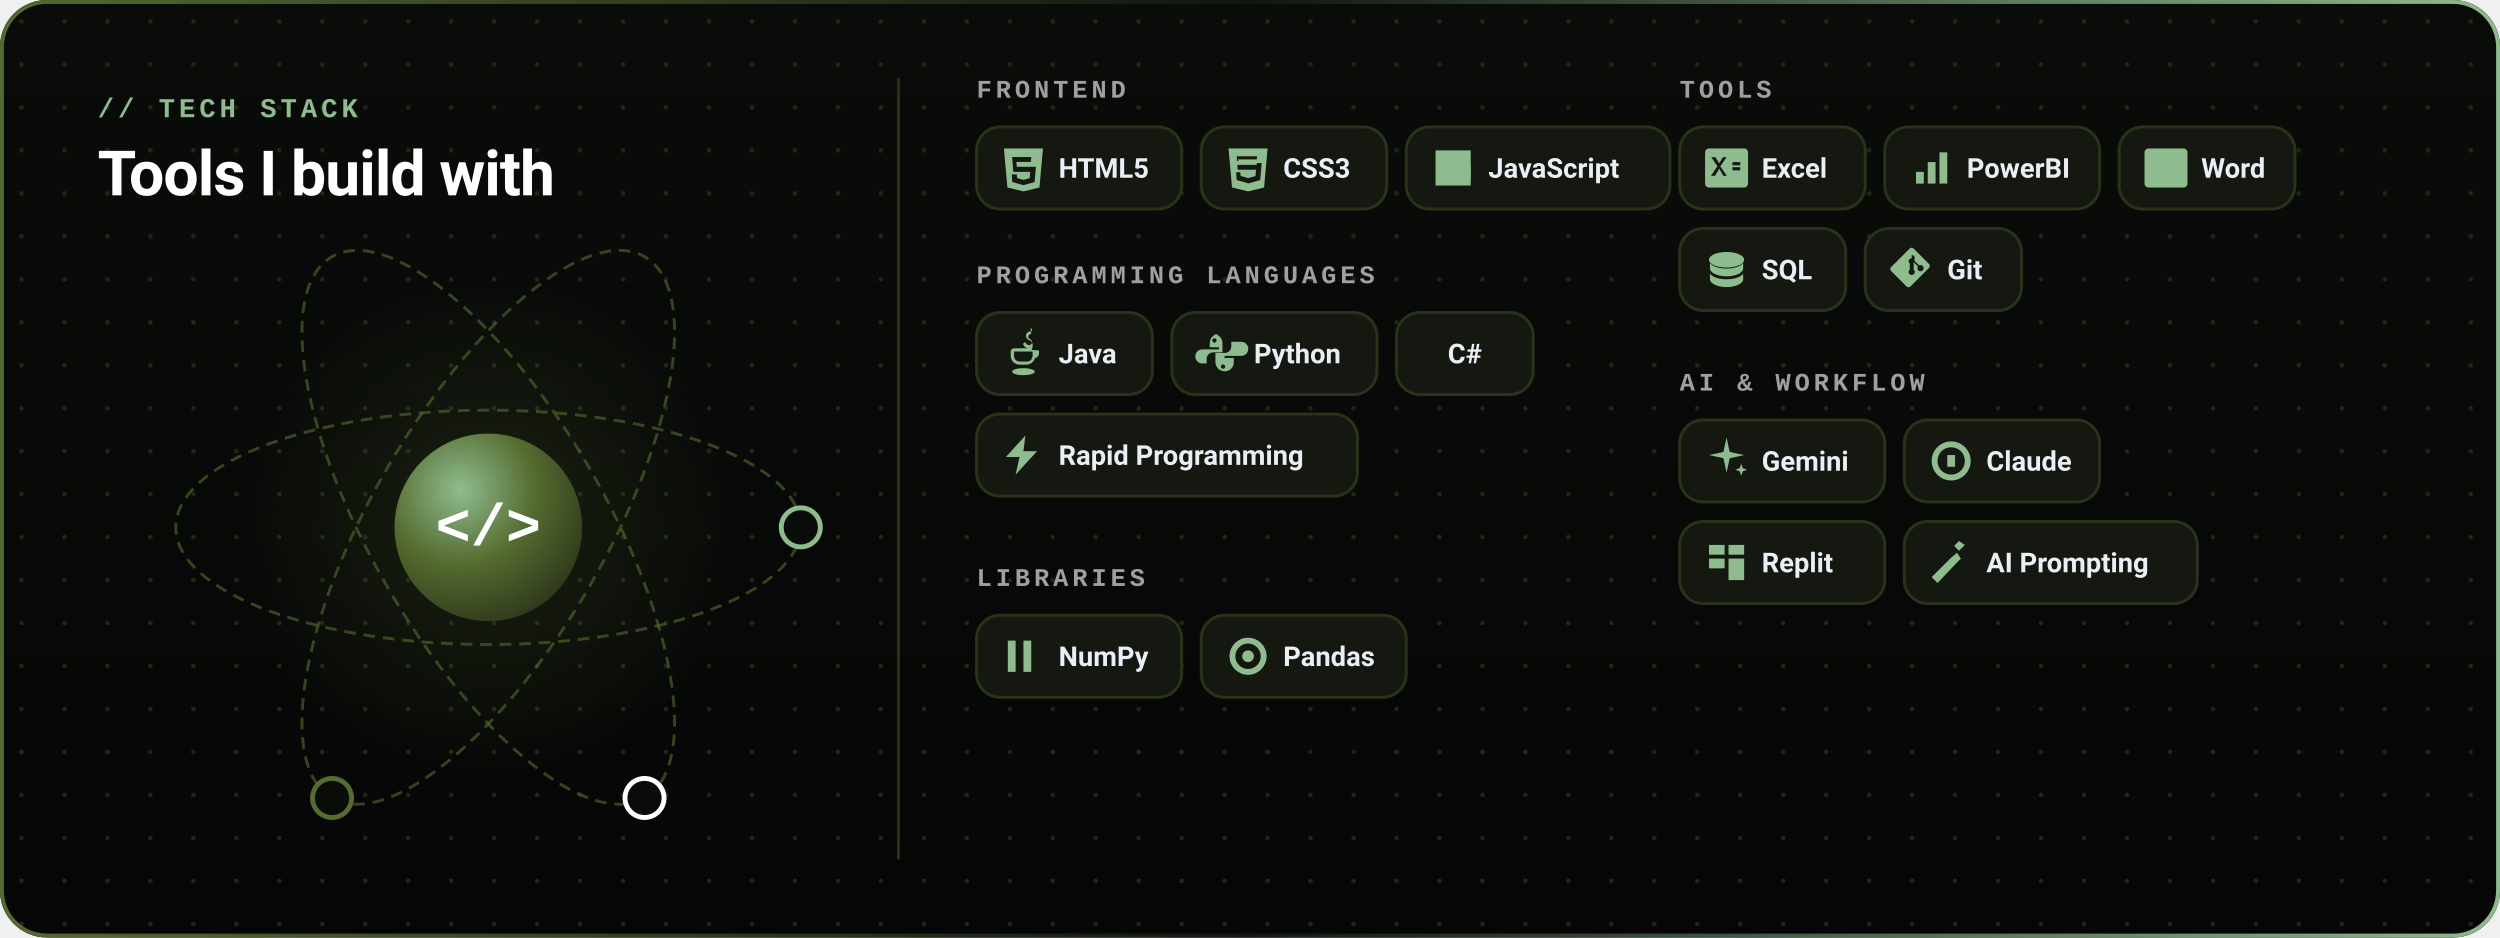
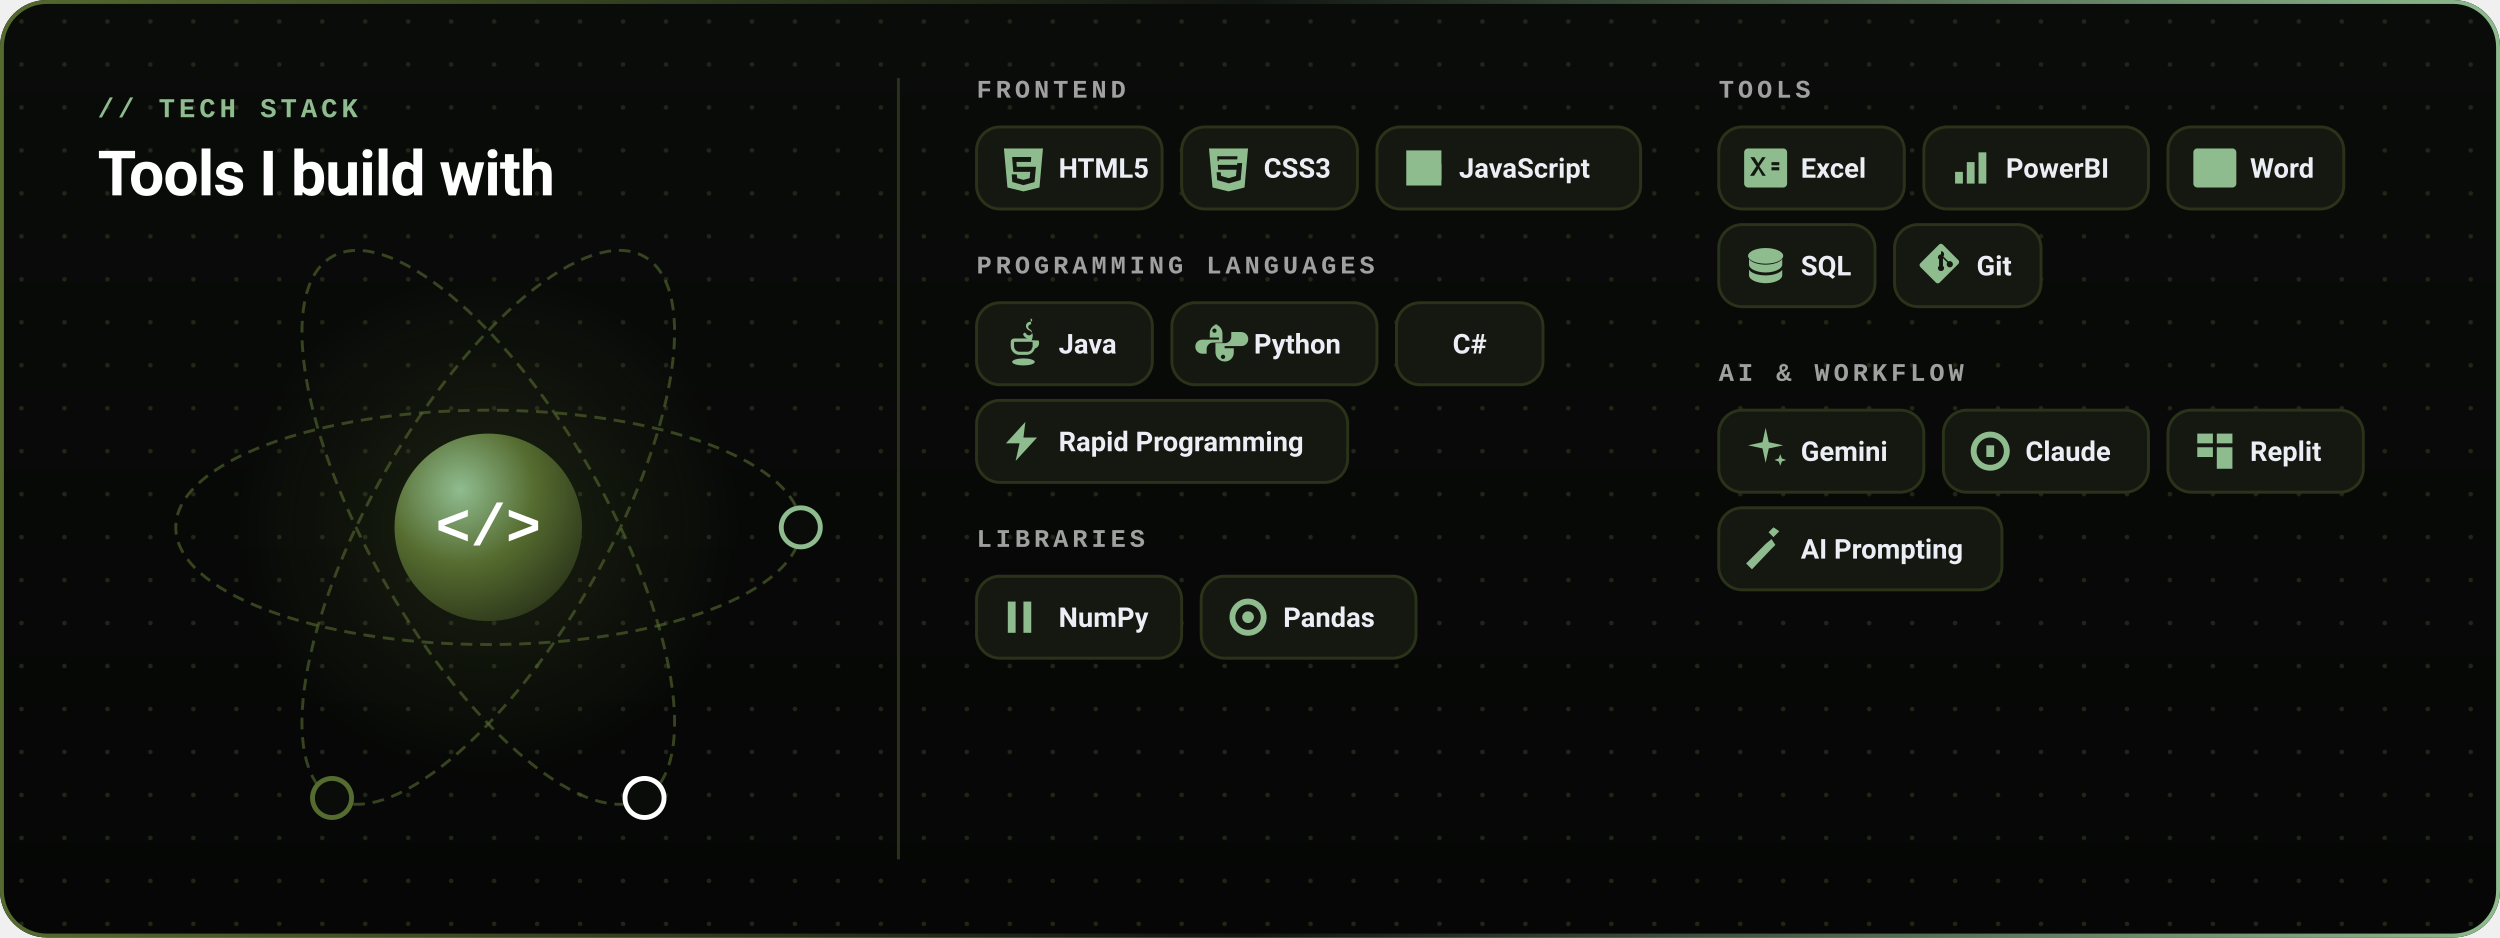
<svg xmlns="http://www.w3.org/2000/svg" viewBox="0 0 1280 480" width="1280" height="480" role="img" aria-label="Mohd Aquib Tech Stack">
  <defs>
    <style>
    text { font-family: system-ui, -apple-system, 'Segoe UI', Roboto, Helvetica, Arial, sans-serif; }
    .mono { font-family: 'Courier New', Consolas, Monaco, monospace; font-weight: bold; }
    
    @keyframes fadeUp { from { opacity: 0; transform: translateY(14px); } to { opacity: 1; transform: translateY(0); } }
    @keyframes breathe { 0%, 100% { transform: scale(1); } 50% { transform: scale(1.05); } }
    
    .fu { animation: fadeUp 0.8s cubic-bezier(.2,.8,.2,1) both; }
    .chip { animation: fadeUp 0.6s cubic-bezier(.2,.8,.2,1) both; }
    .core { transform-box: fill-box; transform-origin: center; animation: breathe 4s ease-in-out infinite; }
    
    .chip-bg { fill: #141810; stroke: #2a3319; stroke-width: 1.5; transition: stroke 0.3s ease; }
    .cat-title { font-size: 13px; fill: #a0a0a0; letter-spacing: 2px; }
    .chip-text { font-size: 14px; fill: #eceef6; font-weight: 600; }
    .icon-color { fill: #8FBC8F; }
</style>
    <linearGradient id="bg" x1="0" y1="0" x2="0" y2="1">
      <stop offset="0" stop-color="#0a0c0a" />
      <stop offset="1" stop-color="#050605" />
    </linearGradient>
    <linearGradient id="borderGrad" x1="0" y1="0" x2="1" y2="0">
      <stop offset="0" stop-color="#556B2F" />
      <stop offset=".5" stop-color="#111611" />
      <stop offset="1" stop-color="#8FBC8F" />
    </linearGradient>
    <radialGradient id="coreG" cx=".35" cy=".3" r=".8">
      <stop offset="0" stop-color="#8FBC8F" />
      <stop offset=".5" stop-color="#556B2F" />
      <stop offset="1" stop-color="#2a3319" />
    </radialGradient>
    <radialGradient id="halo">
      <stop offset="0" stop-color="#556B2F" stop-opacity=".25" />
      <stop offset="1" stop-color="#556B2F" stop-opacity="0" />
    </radialGradient>
    <pattern id="dots" width="22" height="22" patternUnits="userSpaceOnUse">
      <circle cx="11" cy="11" r="1.2" fill="#1f2617" />
    </pattern>
  </defs>
  <rect width="1280" height="480" rx="24" fill="url(#bg)" />
  <rect width="1280" height="480" rx="24" fill="url(#dots)" />
  <rect x="1" y="1" width="1278" height="478" rx="23" fill="none" stroke="url(#borderGrad)" stroke-width="2" />
  <g class="fu" style="animation-delay:.1s">
    <text class="mono" x="50" y="60" font-size="14" fill="#8FBC8F" letter-spacing="2">// TECH STACK</text>
    <text x="50" y="100" font-size="32" font-weight="bold" fill="#ffffff" letter-spacing="-0.5">Tools I build with</text>
  </g>
  <line x1="460" y1="40" x2="460" y2="440" stroke="#2a3319" stroke-width="1.5" />
  <g transform="translate(250, 270)">
    <circle r="130" fill="url(#halo)" />
    <ellipse rx="160" ry="60" fill="none" stroke="#556B2F" stroke-width="1.5" stroke-dasharray="6 4" opacity="0.6" />
    <ellipse rx="160" ry="60" fill="none" stroke="#556B2F" stroke-width="1.5" stroke-dasharray="6 4" opacity="0.6" transform="rotate(60)" />
    <ellipse rx="160" ry="60" fill="none" stroke="#556B2F" stroke-width="1.5" stroke-dasharray="6 4" opacity="0.6" transform="rotate(120)" />
    <g>
      <animateTransform attributeName="transform" type="rotate" from="0" to="360" dur="8s" repeatCount="indefinite" />
      <circle cx="160" cy="0" r="10" fill="#0a0c0a" stroke="#8FBC8F" stroke-width="2.5" />
    </g>
    <g transform="rotate(60)">
      <g>
        <animateTransform attributeName="transform" type="rotate" from="360" to="0" dur="10s" repeatCount="indefinite" />
        <circle cx="160" cy="0" r="10" fill="#0a0c0a" stroke="#ffffff" stroke-width="2.5" />
      </g>
    </g>
    <g transform="rotate(120)">
      <g>
        <animateTransform attributeName="transform" type="rotate" from="0" to="360" dur="12s" repeatCount="indefinite" />
        <circle cx="160" cy="0" r="10" fill="#0a0c0a" stroke="#556B2F" stroke-width="2.5" />
      </g>
    </g>
    <g class="core">
      <circle r="48" fill="url(#coreG)" />
      <text y="9" font-size="30" font-weight="bold" fill="#ffffff" text-anchor="middle" class="mono">&lt;/&gt;</text>
    </g>
  </g>
  <g transform="translate(500, 0)">
    <text y="50" class="mono cat-title" style="animation-delay: 0.3s">FRONTEND</text>
-     <g class="chip" style="animation-delay: 0.4s" transform="translate(0, 65)">
-       <rect width="105" height="42" rx="12" class="chip-bg" />
-       <g transform="translate(12, 9)">
-         <path class="icon-color" d="M2 2h20l-1.8 20L12 24l-8.2-2L2 2zm6.6 9.4l-.2-2.5h7.4l.2-2.5H6.2l.6 7.6h8.7l-.3 3.2-3.2.9-3.2-.9-.2-1.9H6l.3 3.9 5.7 1.6 5.7-1.6.7-7.8H8.6z" />
-       </g>
-       <text x="42" y="26" class="chip-text">HTML5</text>
-     </g>
-     <g class="chip" style="animation-delay: 0.5s" transform="translate(115, 65)">
-       <rect width="95" height="42" rx="12" class="chip-bg" />
-       <g transform="translate(12, 9)">
-         <path class="icon-color" d="M2 2h20l-1.8 20L12 24l-8.2-2L2 2zm14.4 6.5l.2-2.5H6.2l.2 2.5h10.2l-.2 1.9H6.5l.2 2.5h9.4l-.3 3.2-3.8 1.1-3.8-1.1-.2-1.9H5.9l.3 4 6 1.7 6-1.7.8-8.7H7.1l-.2-1.9h10.9z" />
-       </g>
-       <text x="42" y="26" class="chip-text">CSS3</text>
-     </g>
-     <g class="chip" style="animation-delay: 0.6s" transform="translate(220, 65)">
-       <rect width="135" height="42" rx="12" class="chip-bg" />
-       <g transform="translate(12, 9)">
-         <path class="icon-color" d="M3 3h18v18H3V3zm10 13.5c0 1.5-1 2.5-2.5 2.5-1.2 0-2.2-.8-2.5-1.8l1.5-1c.2.5.5.9 1 .9.4 0 .7-.2.7-.6 0-.4-.3-.6-1.1-.9-1.2-.4-2-.9-2-2.1 0-1.1.9-2.1 2.2-2.1 1.2 0 2 .7 2.3 1.5l-1.4 1c-.1-.4-.4-.7-.8-.7-.4 0-.6.2-.6.5 0 .3.2.5 1 .8 1.3.5 2.2 1.2 2.2 2.5zm5.5 2.2c-1 .6-2.2.4-2.8-.5V10h1.8v5.5c0 .6.3 1 .8 1 .4 0 .8-.2 1-.5V10h1.8v8.2z" />
-       </g>
-       <text x="42" y="26" class="chip-text">JavaScript</text>
-     </g>
-     <text y="145" class="mono cat-title" style="animation-delay: 0.7s">PROGRAMMING LANGUAGES</text>
-     <g class="chip" style="animation-delay: 0.8s" transform="translate(0, 160)">
-       <rect width="90" height="42" rx="12" class="chip-bg" />
-       <g transform="translate(12, 9)">
-         <path class="icon-color" d="M16 2c-.6 0-1.2.4-1.5 1-.2.6.2 1.3.8 1.6.8.3 1.2 1.1 1.1 1.9-.2.8-1 1.3-1.8 1.2-.5-.1-1-.4-1.2-.8-.2-.4-.6-.7-1-.5-.4.2-.6.7-.5 1 .4 1 1.3 1.7 2.3 1.9h-6.8C6.3 9.3 5.5 10 5.5 11v2.2c0 2.5 2 4.5 4.5 4.5h3.5c2.5 0 4.5-2 4.5-4.5V11c0-.5-.4-.8-.8-.8h-1c.3-.6.5-1.1.5-1.8.3-1.3-.4-2.7-1.7-3.2-1.3-.5-2-1.8-1.6-3 .3-.9 1.1-1.5 2.2-1.5.5 0 .9-.4.9-.8s-.4-.8-.9-.8zm-4 17.5c-3.2 0-5.8.8-5.8 1.8s2.6 1.8 5.8 1.8 5.8-.8 5.8-1.8-2.6-1.8-5.8-1.8zM7.2 11h9.2c.2 0 .3.1.3.3v2c0 1.5-1.2 2.8-2.8 2.8H10c-1.5 0-2.8-1.2-2.8-2.8v-2c0-.2.1-.3.3-.3zm10 .2v1c0 .9-.5 1.8-1.2 2.3h1.2c1.5 0 2.8-1.2 2.8-2.8v-.8c0-.3-.3-.6-.6-.6h-2.2z" />
-       </g>
-       <text x="42" y="26" class="chip-text">Java</text>
-     </g>
-     <g class="chip" style="animation-delay: 0.9s" transform="translate(100, 160)">
-       <rect width="105" height="42" rx="12" class="chip-bg" />
-       <g transform="translate(12, 9)">
-         <path class="icon-color" d="M12 2c-2.6 0-4.6 2-4.6 4.6v2.2h4.7v1.1H3.6C1.6 9.9 0 11.4 0 13.5c0 2 1.6 3.6 3.6 3.6h2.2v-2.4c0-1.8 1.5-3.3 3.3-3.3h4.8V6.8c0-2.7-2.1-4.8-4.5-4.8zM9.8 4.2c.6 0 1.1.5 1.1 1.1s-.5 1.1-1.1 1.1-1.1-.5-1.1-1.1.5-1.1 1.1-1.1zm8.6 1.8v2.4c0 1.8-1.5 3.3-3.3 3.3H10.3v4.6c0 2.7 2.1 4.8 4.8 4.8 2.6 0 4.6-2 4.6-4.6v-2.2h-4.7v-1.1h8.5c2 0 3.6-1.5 3.6-3.6 0-2-1.6-3.6-3.6-3.6h-2.2zM14.2 17.6c.6 0 1.1.5 1.1 1.1s-.5 1.1-1.1 1.1-1.1-.5-1.1-1.1.5-1.1 1.1-1.1z" />
-       </g>
-       <text x="42" y="26" class="chip-text">Python</text>
-     </g>
-     <g class="chip" style="animation-delay: 1.0s" transform="translate(215, 160)">
-       <rect width="70" height="42" rx="12" class="chip-bg" />
-       <text x="35" y="26" class="chip-text" text-anchor="middle">C#</text>
-     </g>
-     <g class="chip" style="animation-delay: 1.1s" transform="translate(0, 212)">
-       <rect width="195" height="42" rx="12" class="chip-bg" />
-       <g transform="translate(12, 9)">
-         <path class="icon-color" d="M13 2L3 13h7l-2 9 11-12h-7z" />
-       </g>
-       <text x="42" y="26" class="chip-text">Rapid Programming</text>
-     </g>
-     <text y="300" class="mono cat-title" style="animation-delay: 1.2s">LIBRARIES</text>
-     <g class="chip" style="animation-delay: 1.3s" transform="translate(0, 315)">
-       <rect width="105" height="42" rx="12" class="chip-bg" />
-       <g transform="translate(12, 9)">
-         <path class="icon-color" d="M4 4h4v16H4zm8 0h4v16h-4z" />
-       </g>
-       <text x="42" y="26" class="chip-text">NumPy</text>
-     </g>
-     <g class="chip" style="animation-delay: 1.4s" transform="translate(115, 315)">
-       <rect width="105" height="42" rx="12" class="chip-bg" />
-       <g transform="translate(12, 9)">
-         <circle cx="12" cy="12" r="8" fill="none" stroke="#8FBC8F" stroke-width="3" />
-         <circle cx="12" cy="12" r="3" fill="#8FBC8F" />
-       </g>
-       <text x="42" y="26" class="chip-text">Pandas</text>
-     </g>
-   </g>
-   <g transform="translate(860, 0)">
+     <g transform="translate(0, 65)">
+       <g class="chip" style="animation-delay: 0.4s">
+         <rect width="95" height="42" rx="12" class="chip-bg" />
+         <g transform="translate(12, 9)">
+           <path class="icon-color" d="M2 2h20l-1.8 20L12 24l-8.2-2L2 2zm6.6 9.4l-.2-2.5h7.4l.2-2.5H6.2l.6 7.6h8.7l-.3 3.2-3.2.9-3.2-.9-.2-1.9H6l.3 3.9 5.7 1.6 5.7-1.6.7-7.8H8.6z" />
+         </g>
+         <text x="42" y="26" class="chip-text">HTML5</text>
+       </g>
+     </g>
+     <g transform="translate(105, 65)">
+       <g class="chip" style="animation-delay: 0.5s">
+         <rect width="90" height="42" rx="12" class="chip-bg" />
+         <g transform="translate(12, 9)">
+           <path class="icon-color" d="M2 2h20l-1.8 20L12 24l-8.2-2L2 2zm14.4 6.5l.2-2.5H6.2l.2 2.5h10.2l-.2 1.9H6.5l.2 2.5h9.4l-.3 3.2-3.8 1.1-3.8-1.1-.2-1.9H5.9l.3 4 6 1.7 6-1.7.8-8.7H7.1l-.2-1.9h10.9z" />
+         </g>
+         <text x="42" y="26" class="chip-text">CSS3</text>
+       </g>
+     </g>
+     <g transform="translate(205, 65)">
+       <g class="chip" style="animation-delay: 0.6s">
+         <rect width="135" height="42" rx="12" class="chip-bg" />
+         <g transform="translate(12, 9)">
+           <path class="icon-color" d="M3 3h18v18H3V3zm10 13.5c0 1.5-1 2.5-2.5 2.5-1.2 0-2.2-.8-2.5-1.8l1.5-1c.2.5.5.9 1 .9.4 0 .7-.2.7-.6 0-.4-.3-.6-1.1-.9-1.2-.4-2-.9-2-2.1 0-1.1.9-2.1 2.2-2.1 1.2 0 2 .7 2.3 1.5l-1.4 1c-.1-.4-.4-.7-.8-.7-.4 0-.6.2-.6.5 0 .3.2.5 1 .8 1.3.5 2.2 1.2 2.2 2.5zm5.5 2.2c-1 .6-2.2.4-2.8-.5V10h1.8v5.5c0 .6.3 1 .8 1 .4 0 .8-.2 1-.5V10h1.8v8.2z" />
+         </g>
+         <text x="42" y="26" class="chip-text">JavaScript</text>
+       </g>
+     </g>
+     <text y="140" class="mono cat-title" style="animation-delay: 0.7s">PROGRAMMING LANGUAGES</text>
+     <g transform="translate(0, 155)">
+       <g class="chip" style="animation-delay: 0.8s">
+         <rect width="90" height="42" rx="12" class="chip-bg" />
+         <g transform="translate(12, 9)">
+           <path class="icon-color" d="M16 2c-.6 0-1.2.4-1.5 1-.2.6.2 1.3.8 1.6.8.3 1.2 1.1 1.1 1.9-.2.8-1 1.3-1.8 1.2-.5-.1-1-.4-1.2-.8-.2-.4-.6-.7-1-.5-.4.2-.6.7-.5 1 .4 1 1.3 1.7 2.3 1.9h-6.8C6.3 9.3 5.5 10 5.5 11v2.2c0 2.5 2 4.5 4.5 4.5h3.5c2.5 0 4.5-2 4.5-4.5V11c0-.5-.4-.8-.8-.8h-1c.3-.6.5-1.1.5-1.8.3-1.3-.4-2.7-1.7-3.2-1.3-.5-2-1.8-1.6-3 .3-.9 1.1-1.5 2.2-1.5.5 0 .9-.4.9-.8s-.4-.8-.9-.8zm-4 17.5c-3.2 0-5.8.8-5.8 1.8s2.6 1.8 5.8 1.8 5.8-.8 5.8-1.8-2.6-1.8-5.8-1.8zM7.2 11h9.2c.2 0 .3.1.3.3v2c0 1.5-1.2 2.8-2.8 2.8H10c-1.5 0-2.8-1.2-2.8-2.8v-2c0-.2.1-.3.3-.3zm10 .2v1c0 .9-.5 1.8-1.2 2.3h1.2c1.5 0 2.8-1.2 2.8-2.8v-.8c0-.3-.3-.6-.6-.6h-2.2z" />
+         </g>
+         <text x="42" y="26" class="chip-text">Java</text>
+       </g>
+     </g>
+     <g transform="translate(100, 155)">
+       <g class="chip" style="animation-delay: 0.9s">
+         <rect width="105" height="42" rx="12" class="chip-bg" />
+         <g transform="translate(12, 9)">
+           <path class="icon-color" d="M12 2c-2.6 0-4.6 2-4.6 4.6v2.2h4.7v1.1H3.6C1.6 9.9 0 11.4 0 13.5c0 2 1.6 3.6 3.6 3.6h2.2v-2.4c0-1.8 1.5-3.3 3.3-3.3h4.8V6.8c0-2.7-2.1-4.8-4.5-4.8zM9.8 4.2c.6 0 1.1.5 1.1 1.1s-.5 1.1-1.1 1.1-1.1-.5-1.1-1.1.5-1.1 1.1-1.1zm8.6 1.8v2.4c0 1.8-1.5 3.3-3.3 3.3H10.3v4.6c0 2.7 2.1 4.8 4.8 4.8 2.6 0 4.6-2 4.6-4.6v-2.2h-4.7v-1.1h8.5c2 0 3.6-1.5 3.6-3.6 0-2-1.6-3.6-3.6-3.6h-2.2zM14.2 17.6c.6 0 1.1.5 1.1 1.1s-.5 1.1-1.1 1.1-1.1-.5-1.1-1.1.5-1.1 1.1-1.1z" />
+         </g>
+         <text x="42" y="26" class="chip-text">Python</text>
+       </g>
+     </g>
+     <g transform="translate(215, 155)">
+       <g class="chip" style="animation-delay: 1.0s">
+         <rect width="75" height="42" rx="12" class="chip-bg" />
+         <text x="37.5" y="26" class="chip-text" text-anchor="middle">C#</text>
+       </g>
+     </g>
+     <g transform="translate(0, 205)">
+       <g class="chip" style="animation-delay: 1.1s">
+         <rect width="190" height="42" rx="12" class="chip-bg" />
+         <g transform="translate(12, 9)">
+           <path class="icon-color" d="M13 2L3 13h7l-2 9 11-12h-7z" />
+         </g>
+         <text x="42" y="26" class="chip-text">Rapid Programming</text>
+       </g>
+     </g>
+     <text y="280" class="mono cat-title" style="animation-delay: 1.2s">LIBRARIES</text>
+     <g transform="translate(0, 295)">
+       <g class="chip" style="animation-delay: 1.3s">
+         <rect width="105" height="42" rx="12" class="chip-bg" />
+         <g transform="translate(12, 9)">
+           <path class="icon-color" d="M4 4h4v16H4zm8 0h4v16h-4z" />
+         </g>
+         <text x="42" y="26" class="chip-text">NumPy</text>
+       </g>
+     </g>
+     <g transform="translate(115, 295)">
+       <g class="chip" style="animation-delay: 1.4s">
+         <rect width="110" height="42" rx="12" class="chip-bg" />
+         <g transform="translate(12, 9)">
+           <circle cx="12" cy="12" r="8" fill="none" stroke="#8FBC8F" stroke-width="3" />
+           <circle cx="12" cy="12" r="3" fill="#8FBC8F" />
+         </g>
+         <text x="42" y="26" class="chip-text">Pandas</text>
+       </g>
+     </g>
+   </g>
+   <g transform="translate(880, 0)">
    <text y="50" class="mono cat-title" style="animation-delay: 0.4s">TOOLS</text>
-     <g class="chip" style="animation-delay: 0.5s" transform="translate(0, 65)">
-       <rect width="95" height="42" rx="12" class="chip-bg" />
-       <g transform="translate(12, 9)">
-         <path class="icon-color" d="M3 2c-1.1 0-2 .9-2 2v16c0 1.1.9 2 2 2h18c1.1 0 2-.9 2-2V4c0-1.1-.9-2-2-2H3zm7.3 14l-2-3.6-2.2 3.6H4l3.3-4.9L4.2 6.5h2.1l1.9 3.1 2-3.1h1.8l-3.2 4.7 3.3 4.8h-1.8zm4.7 0v-1.6h4V14.4h-4zm0-2.8v-1.6h4v1.6h-4zm0-2.8V9h4v1.6h-4z" />
-       </g>
-       <text x="42" y="26" class="chip-text">Excel</text>
-     </g>
-     <g class="chip" style="animation-delay: 0.6s" transform="translate(105, 65)">
-       <rect width="110" height="42" rx="12" class="chip-bg" />
-       <g transform="translate(12, 9)">
-         <path class="icon-color" d="M4 14h4v6H4zm6-5h4v11h-4zm6-5h4v16h-4z" />
-       </g>
-       <text x="42" y="26" class="chip-text">PowerBI</text>
-     </g>
-     <g class="chip" style="animation-delay: 0.7s" transform="translate(225, 65)">
-       <rect width="90" height="42" rx="12" class="chip-bg" />
-       <g transform="translate(12, 9)">
-         <path class="icon-color" d="M3 2c-1.1 0-2 .9-2 2v16c0 1.1.9 2 2 2h18c1.1 0 2-.9 2-2V4c0-1.1-.9-2-2-2H3zm11.3 14l-2-6.4h-1.7l-1 3.8-1.1-3.8H6.8l-2 6.4h1.7l1-4 1.2 4h1.7l1.2-4 1 4h1.8z" />
-       </g>
-       <text x="42" y="26" class="chip-text">Word</text>
-     </g>
-     <g class="chip" style="animation-delay: 0.8s" transform="translate(0, 117)">
-       <rect width="85" height="42" rx="12" class="chip-bg" />
-       <g transform="translate(12, 9)">
-         <path class="icon-color" d="M12 3c-5 0-9 1.8-9 4s4 4 9 4 9-1.8 9-4-4-4-9-4zm0 8.5c-4 0-7.4-1.2-8.5-2.9v2.9c0 2.2 4 4 8.5 4s8.5-1.8 8.5-4V8.6c-1.1 1.7-4.5 2.9-8.5 2.9zm0 5.5c-4 0-7.4-1.2-8.5-2.9v2.9c0 2.2 4 4 8.5 4s8.5-1.8 8.5-4v-2.9c-1.1 1.7-4.5 2.9-8.5 2.9z" />
-       </g>
-       <text x="42" y="26" class="chip-text">SQL</text>
-     </g>
-     <g class="chip" style="animation-delay: 0.9s" transform="translate(95, 117)">
-       <rect width="80" height="42" rx="12" class="chip-bg" />
-       <g transform="translate(12, 9)">
-         <path class="icon-color" d="M10.8 1.2L1.2 10.8c-.5.5-.5 1.4 0 1.9l8 8c.5.5 1.4.5 1.9 0l9.6-9.6c.5-.5.5-1.4 0-1.9L12.7 1.2c-.5-.5-1.4-.5-1.9 0zm1 3.4c.9 0 1.6.7 1.6 1.6 0 .4-.2.9-.4 1.1l2.5 2.5c.3-.1.5-.1.8-.1.9 0 1.6.7 1.6 1.6s-.7 1.6-1.6 1.6-1.6-.7-1.6-1.6c0-.4.1-.6.3-.9l-2.2-2.2v4c.3.2.6.6.6 1 0 .9-.7 1.6-1.6 1.6s-1.6-.7-1.6-1.6c0-.5.3-.9.6-1V8.8c-.3-.2-.6-.6-.6-1 0-.9.7-1.6 1.6-1.6z" />
-       </g>
-       <text x="42" y="26" class="chip-text">Git</text>
-     </g>
-     <text y="200" class="mono cat-title" style="animation-delay: 1.0s">AI &amp; WORKFLOW</text>
-     <g class="chip" style="animation-delay: 1.1s" transform="translate(0, 215)">
-       <rect width="105" height="42" rx="12" class="chip-bg" />
-       <g transform="translate(12, 9)">
-         <path class="icon-color" d="M12 0l1.6 7.4L21 9l-7.4 1.6L12 18l-1.6-7.4L3 9l7.4-1.6L12 0zm7.5 13.5l-.8 2.2-2.2.8 2.2.8.8 2.2.8-2.2 2.2-.8-2.2-.8-.8-2.2z" />
-       </g>
-       <text x="42" y="26" class="chip-text">Gemini</text>
-     </g>
-     <g class="chip" style="animation-delay: 1.2s" transform="translate(115, 215)">
-       <rect width="100" height="42" rx="12" class="chip-bg" />
-       <g transform="translate(12, 9)">
-         <path class="icon-color" d="M12 2C6.5 2 2 6.5 2 12s4.5 10 10 10 10-4.5 10-10S17.5 2 12 2zm0 17c-3.9 0-7-3.1-7-7s3.1-7 7-7 7 3.1 7 7-3.1 7-7 7zm-2-10v6h4v-6h-4z" />
-       </g>
-       <text x="42" y="26" class="chip-text">Claude</text>
-     </g>
-     <g class="chip" style="animation-delay: 1.3s" transform="translate(0, 267)">
-       <rect width="105" height="42" rx="12" class="chip-bg" />
-       <g transform="translate(12, 9)">
-         <path class="icon-color" d="M3 3h8v5H3zM13 3h8v5h-8zM13 10h8v11h-8zM3 10h8v5H3z" />
-       </g>
-       <text x="42" y="26" class="chip-text">Replit</text>
-     </g>
-     <g class="chip" style="animation-delay: 1.4s" transform="translate(115, 267)">
-       <rect width="150" height="42" rx="12" class="chip-bg" />
-       <g transform="translate(12, 9)">
-         <path class="icon-color" d="M19 3L16 6l-2.5-2.5L16 1l3 2zm-4 4L12 9.5 2 19.5l3 3 9.5-10 2.5-2.5-2-3z" />
-       </g>
-       <text x="42" y="26" class="chip-text">AI Prompting</text>
+     <g transform="translate(0, 65)">
+       <g class="chip" style="animation-delay: 0.5s">
+         <rect width="95" height="42" rx="12" class="chip-bg" />
+         <g transform="translate(12, 9)">
+           <path class="icon-color" d="M3 2c-1.1 0-2 .9-2 2v16c0 1.1.9 2 2 2h18c1.1 0 2-.9 2-2V4c0-1.1-.9-2-2-2H3zm7.3 14l-2-3.6-2.2 3.6H4l3.3-4.9L4.2 6.5h2.1l1.9 3.1 2-3.1h1.8l-3.2 4.7 3.3 4.8h-1.8zm4.7 0v-1.6h4V14.4h-4zm0-2.8v-1.6h4v1.6h-4zm0-2.8V9h4v1.6h-4z" />
+         </g>
+         <text x="42" y="26" class="chip-text">Excel</text>
+       </g>
+     </g>
+     <g transform="translate(105, 65)">
+       <g class="chip" style="animation-delay: 0.6s">
+         <rect width="115" height="42" rx="12" class="chip-bg" />
+         <g transform="translate(12, 9)">
+           <path class="icon-color" d="M4 14h4v6H4zm6-5h4v11h-4zm6-5h4v16h-4z" />
+         </g>
+         <text x="42" y="26" class="chip-text">PowerBI</text>
+       </g>
+     </g>
+     <g transform="translate(230, 65)">
+       <g class="chip" style="animation-delay: 0.7s">
+         <rect width="90" height="42" rx="12" class="chip-bg" />
+         <g transform="translate(12, 9)">
+           <path class="icon-color" d="M3 2c-1.1 0-2 .9-2 2v16c0 1.1.9 2 2 2h18c1.1 0 2-.9 2-2V4c0-1.1-.9-2-2-2H3zm11.3 14l-2-6.4h-1.7l-1 3.8-1.1-3.8H6.8l-2 6.4h1.7l1-4 1.2 4h1.7l1.2-4 1 4h1.8z" />
+         </g>
+         <text x="42" y="26" class="chip-text">Word</text>
+       </g>
+     </g>
+     <g transform="translate(0, 115)">
+       <g class="chip" style="animation-delay: 0.8s">
+         <rect width="80" height="42" rx="12" class="chip-bg" />
+         <g transform="translate(12, 9)">
+           <path class="icon-color" d="M12 3c-5 0-9 1.8-9 4s4 4 9 4 9-1.8 9-4-4-4-9-4zm0 8.5c-4 0-7.4-1.2-8.5-2.9v2.9c0 2.2 4 4 8.5 4s8.5-1.8 8.5-4V8.6c-1.1 1.7-4.5 2.9-8.5 2.9zm0 5.5c-4 0-7.4-1.2-8.5-2.9v2.9c0 2.2 4 4 8.5 4s8.5-1.8 8.5-4v-2.9c-1.1 1.7-4.5 2.9-8.5 2.9z" />
+         </g>
+         <text x="42" y="26" class="chip-text">SQL</text>
+       </g>
+     </g>
+     <g transform="translate(90, 115)">
+       <g class="chip" style="animation-delay: 0.9s">
+         <rect width="75" height="42" rx="12" class="chip-bg" />
+         <g transform="translate(12, 9)">
+           <path class="icon-color" d="M10.8 1.2L1.2 10.8c-.5.5-.5 1.4 0 1.9l8 8c.5.5 1.4.5 1.9 0l9.6-9.6c.5-.5.5-1.4 0-1.9L12.7 1.2c-.5-.5-1.4-.5-1.9 0zm1 3.4c.9 0 1.6.7 1.6 1.6 0 .4-.2.9-.4 1.1l2.5 2.5c.3-.1.5-.1.8-.1.9 0 1.6.7 1.6 1.6s-.7 1.6-1.6 1.6-1.6-.7-1.6-1.6c0-.4.1-.6.3-.9l-2.2-2.2v4c.3.2.6.6.6 1 0 .9-.7 1.6-1.6 1.6s-1.6-.7-1.6-1.6c0-.5.3-.9.6-1V8.8c-.3-.2-.6-.6-.6-1 0-.9.7-1.6 1.6-1.6z" />
+         </g>
+         <text x="42" y="26" class="chip-text">Git</text>
+       </g>
+     </g>
+     <text y="195" class="mono cat-title" style="animation-delay: 1.0s">AI &amp; WORKFLOW</text>
+     <g transform="translate(0, 210)">
+       <g class="chip" style="animation-delay: 1.1s">
+         <rect width="105" height="42" rx="12" class="chip-bg" />
+         <g transform="translate(12, 9)">
+           <path class="icon-color" d="M12 0l1.6 7.4L21 9l-7.4 1.6L12 18l-1.6-7.4L3 9l7.4-1.6L12 0zm7.5 13.5l-.8 2.2-2.2.8 2.2.8.8 2.2.8-2.2 2.2-.8-2.2-.8-.8-2.2z" />
+         </g>
+         <text x="42" y="26" class="chip-text">Gemini</text>
+       </g>
+     </g>
+     <g transform="translate(115, 210)">
+       <g class="chip" style="animation-delay: 1.2s">
+         <rect width="105" height="42" rx="12" class="chip-bg" />
+         <g transform="translate(12, 9)">
+           <path class="icon-color" d="M12 2C6.5 2 2 6.5 2 12s4.5 10 10 10 10-4.5 10-10S17.5 2 12 2zm0 17c-3.9 0-7-3.1-7-7s3.1-7 7-7 7 3.1 7 7-3.1 7-7 7zm-2-10v6h4v-6h-4z" />
+         </g>
+         <text x="42" y="26" class="chip-text">Claude</text>
+       </g>
+     </g>
+     <g transform="translate(230, 210)">
+       <g class="chip" style="animation-delay: 1.3s">
+         <rect width="100" height="42" rx="12" class="chip-bg" />
+         <g transform="translate(12, 9)">
+           <path class="icon-color" d="M3 3h8v5H3zM13 3h8v5h-8zM13 10h8v11h-8zM3 10h8v5H3z" />
+         </g>
+         <text x="42" y="26" class="chip-text">Replit</text>
+       </g>
+     </g>
+     <g transform="translate(0, 260)">
+       <g class="chip" style="animation-delay: 1.4s">
+         <rect width="145" height="42" rx="12" class="chip-bg" />
+         <g transform="translate(12, 9)">
+           <path class="icon-color" d="M19 3L16 6l-2.5-2.5L16 1l3 2zm-4 4L12 9.5 2 19.5l3 3 9.5-10 2.5-2.5-2-3z" />
+         </g>
+         <text x="42" y="26" class="chip-text">AI Prompting</text>
+       </g>
    </g>
  </g>
</svg>
